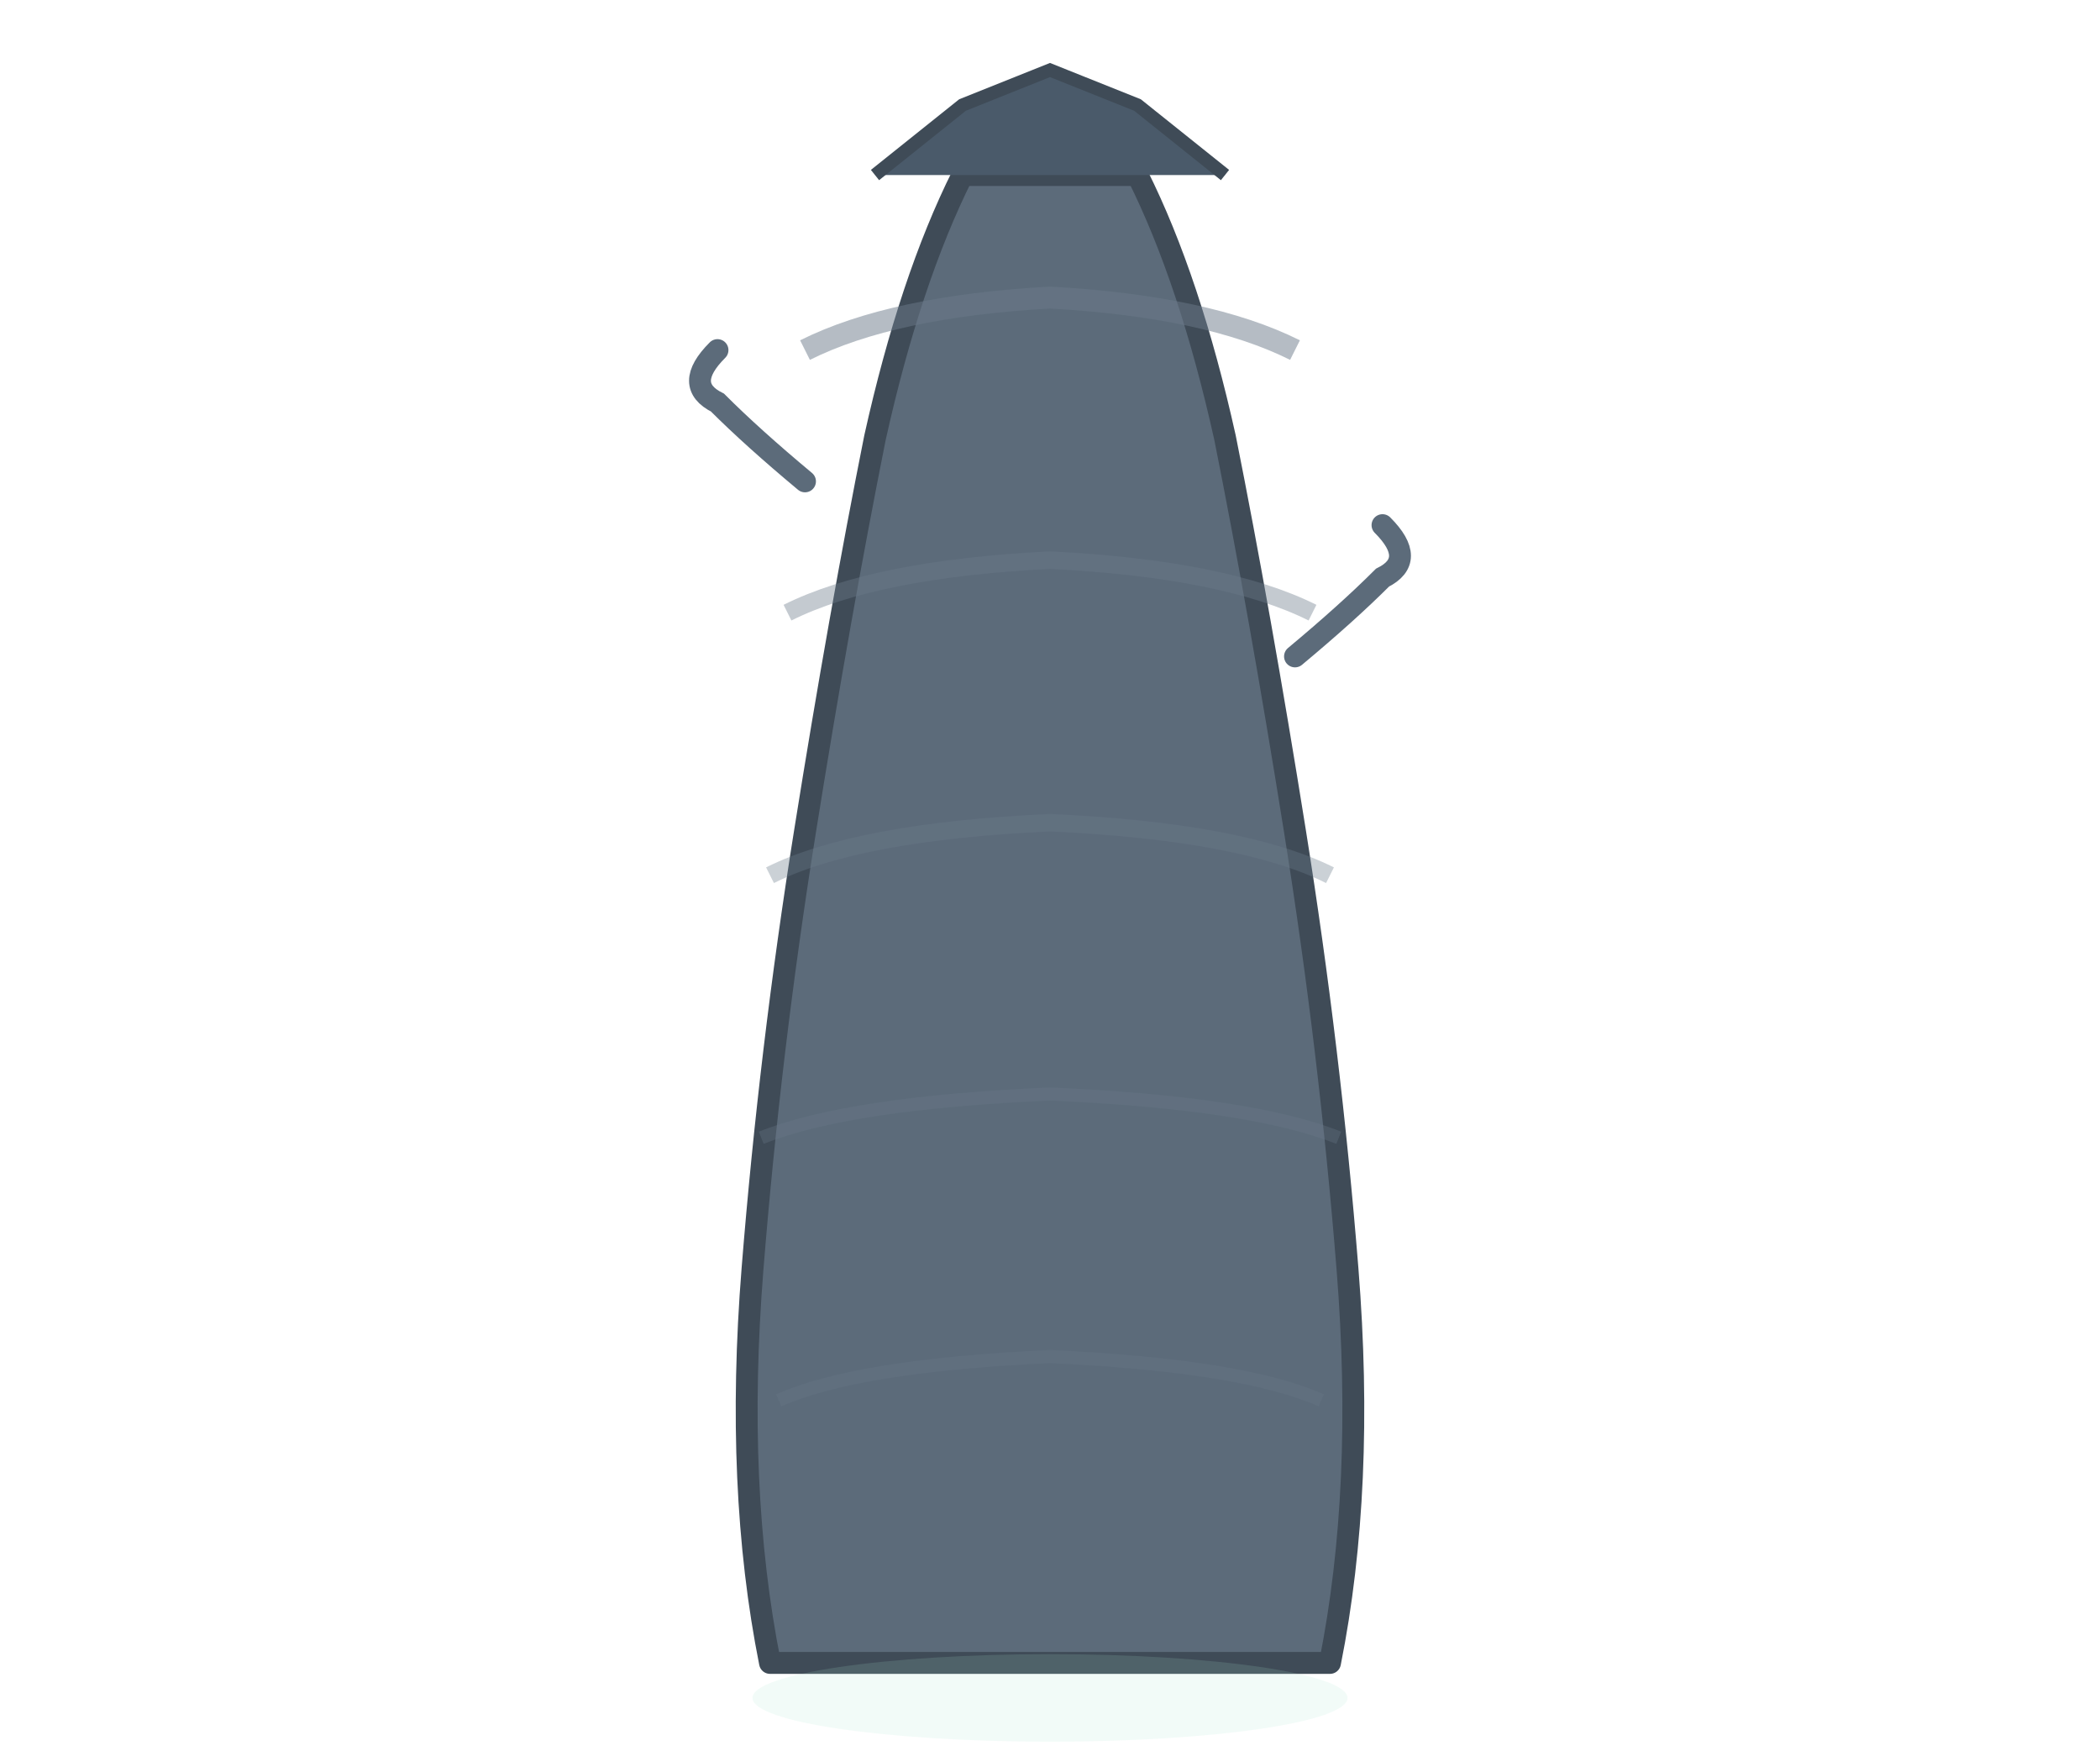
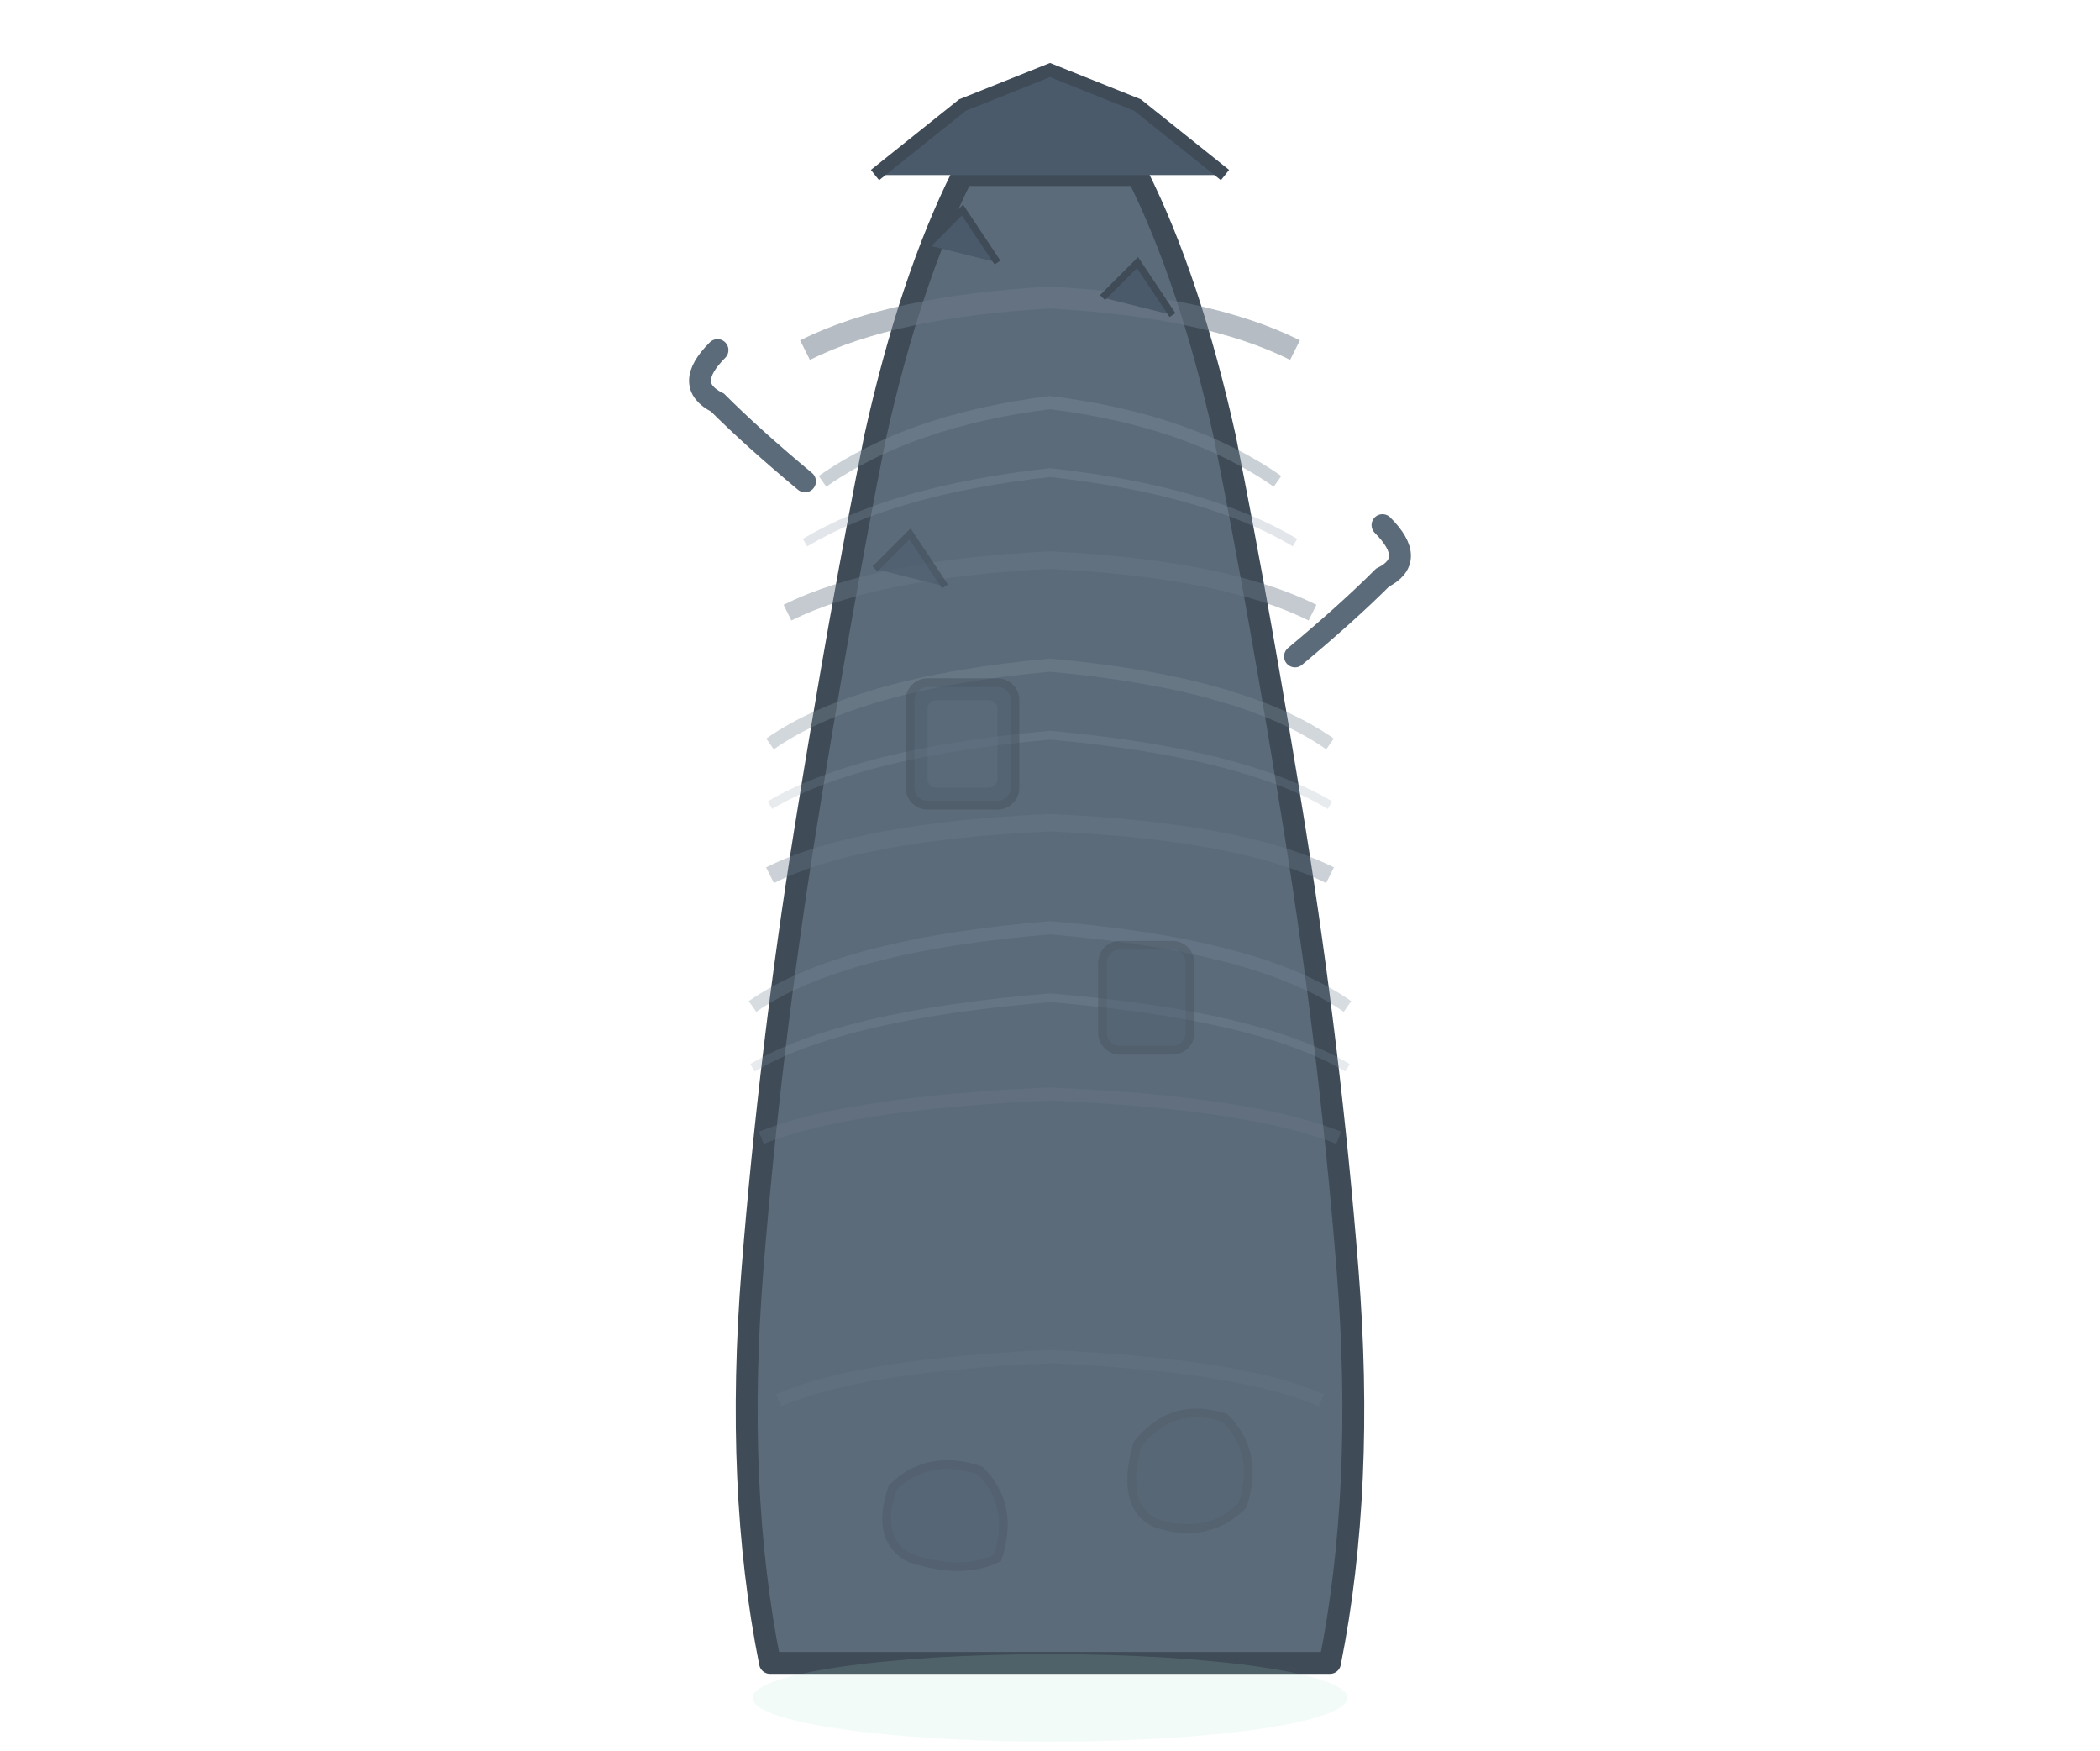
<svg xmlns="http://www.w3.org/2000/svg" viewBox="0 0 240 200">
  <g id="terrain-canyon-pillar">
    <path d="M88 190 Q84 170 86 145 Q88 120 92 95 Q96 70 100 50 Q104 32 110 20 L130 20 Q136 32 140 50 Q144 70 148 95 Q152 120 154 145 Q156 170 152 190Z" fill="#5C6B7A" stroke="#3F4B57" stroke-width="2.5" stroke-linejoin="round" />
    <path d="M92 40 Q102 35 120 34 Q138 35 148 40" fill="none" stroke="#6B7A8A" stroke-width="2.5" opacity="0.5" />
    <path d="M90 70 Q100 65 120 64 Q140 65 150 70" fill="none" stroke="#6B7A8A" stroke-width="2" opacity="0.4" />
    <path d="M88 100 Q98 95 120 94 Q142 95 152 100" fill="none" stroke="#6B7A8A" stroke-width="2" opacity="0.35" />
    <path d="M87 130 Q97 126 120 125 Q143 126 153 130" fill="none" stroke="#6B7A8A" stroke-width="1.5" opacity="0.3" />
    <path d="M89 160 Q98 156 120 155 Q142 156 151 160" fill="none" stroke="#6B7A8A" stroke-width="1.5" opacity="0.25" />
+     <path d="M94 55 Q104 48 120 46 Q136 48 146 55" fill="none" stroke="#7A8B99" stroke-width="1.5" opacity="0.4" />
+     <path d="M88 85 Q98 78 120 76 Q142 78 152 85" fill="none" stroke="#7A8B99" stroke-width="1.5" opacity="0.35" />
+     <path d="M86 115 Q96 108 120 106 Q144 108 154 115" fill="none" stroke="#7A8B99" stroke-width="1.5" opacity="0.3" />
+     <path d="M92 62 Q102 56 120 54 Q138 56 148 62" fill="none" stroke="#8B9BAB" stroke-width="1" opacity="0.25" />
+     <path d="M88 92 Q98 86 120 84 Q142 86 152 92" fill="none" stroke="#8B9BAB" stroke-width="1" opacity="0.2" />
+     <path d="M86 122 Q96 116 120 114 Q144 116 154 122" fill="none" stroke="#8B9BAB" stroke-width="1" opacity="0.2" />
+     <path d="M106 28 L110 24 L114 30" fill="#4A5A6A" stroke="#3F4B57" stroke-width="0.8" />
+     <path d="M126 34 L130 30 L134 36" fill="#4A5A6A" stroke="#3F4B57" stroke-width="0.8" />
+     <path d="M100 65 L104 61 L108 67" fill="#4A5A6A" stroke="#3F4B57" stroke-width="0.8" opacity="0.6" />
+     <rect x="104" y="78" width="12" height="14" rx="2" fill="#4A5A6A" stroke="#3F4B57" stroke-width="1" opacity="0.4" />
+     <rect x="106" y="80" width="8" height="10" rx="1" fill="#6B7A8A" opacity="0.25" />
+     <rect x="126" y="108" width="10" height="12" rx="2" fill="#4A5A6A" stroke="#3F4B57" stroke-width="1" opacity="0.35" />
+     <path d="M102 170 Q106 166 112 168 Q116 172 114 178 Q110 180 104 178 Q100 176 102 170Z" fill="#4A5A6A" stroke="#3F4B57" stroke-width="1" opacity="0.3" />
+     <path d="M130 165 Q134 160 140 162 Q144 166 142 172 Q138 176 132 174 Q128 172 130 165Z" fill="#4A5A6A" stroke="#3F4B57" stroke-width="1" opacity="0.25" />
    <path d="M100 20 L110 12 L120 8 L130 12 L140 20" fill="#4A5A6A" stroke="#3F4B57" stroke-width="1.5" />
    <path d="M92 55 Q86 50 82 46 Q78 44 82 40" fill="none" stroke="#5C6B7A" stroke-width="2.5" stroke-linecap="round" />
    <path d="M148 75 Q154 70 158 66 Q162 64 158 60" fill="none" stroke="#5C6B7A" stroke-width="2.5" stroke-linecap="round" />
    <ellipse cx="120" cy="194" rx="34" ry="5" fill="#A8E6CF" opacity="0.15" />
  </g>
</svg>
